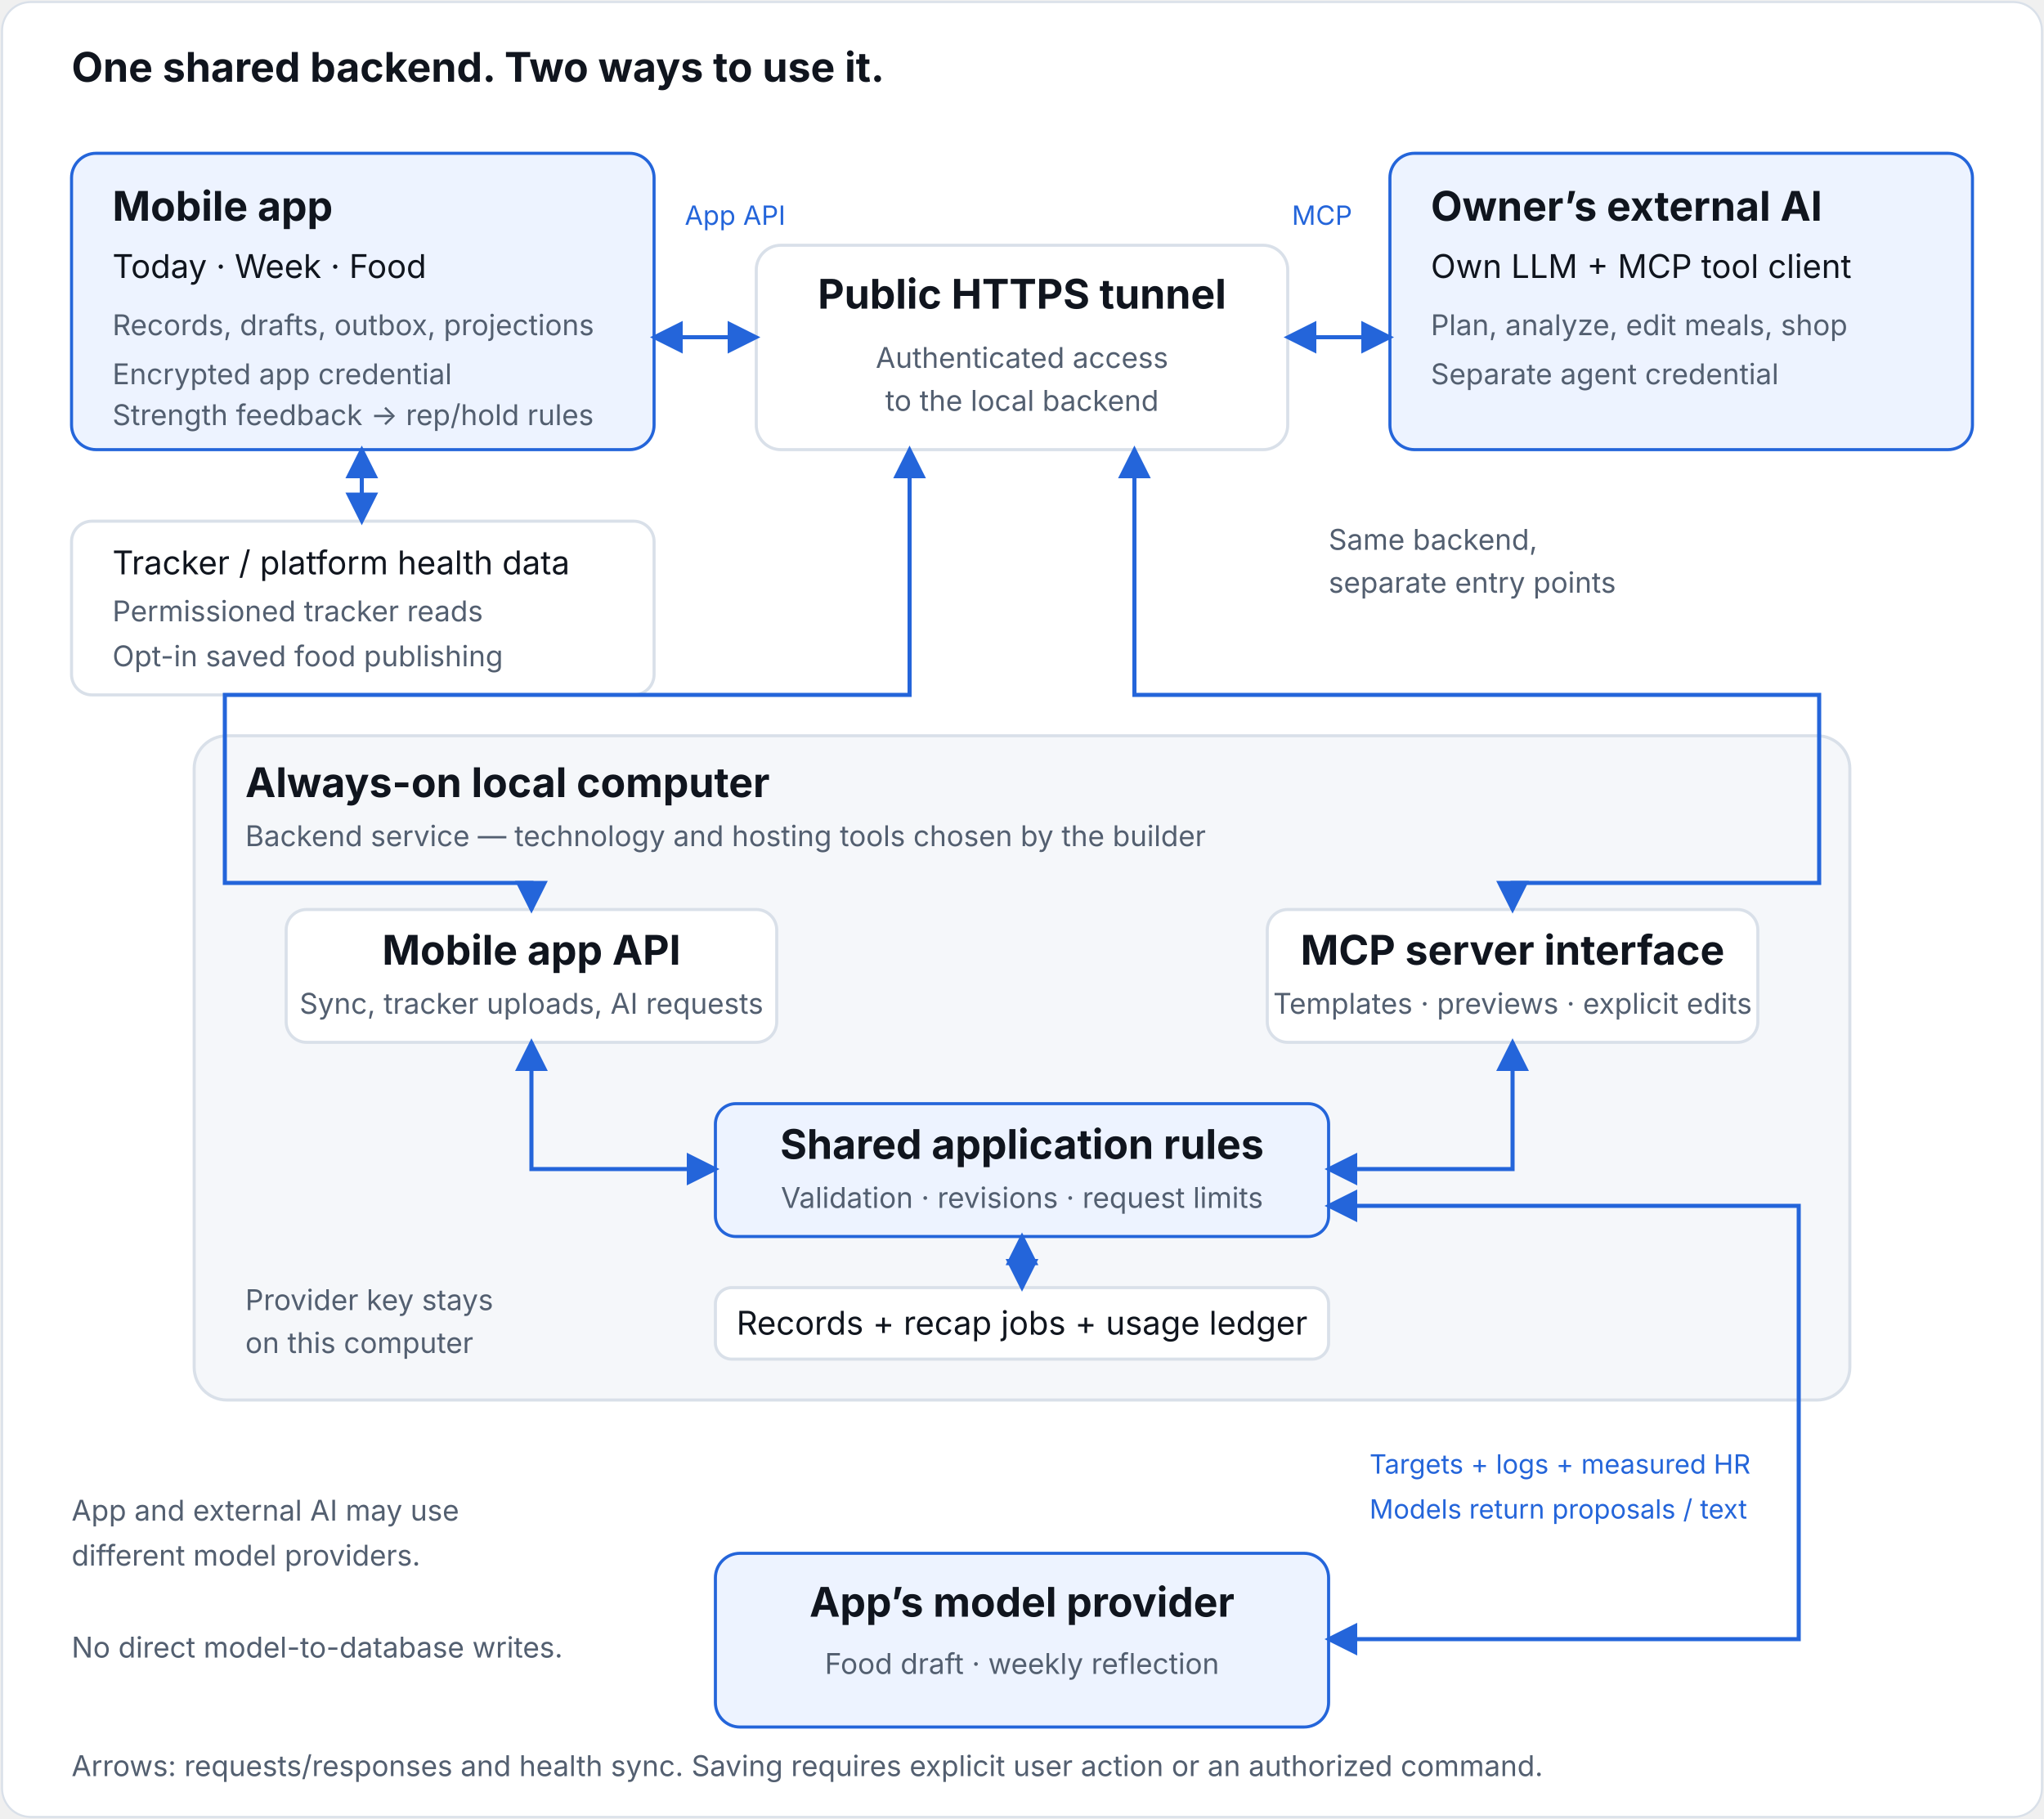
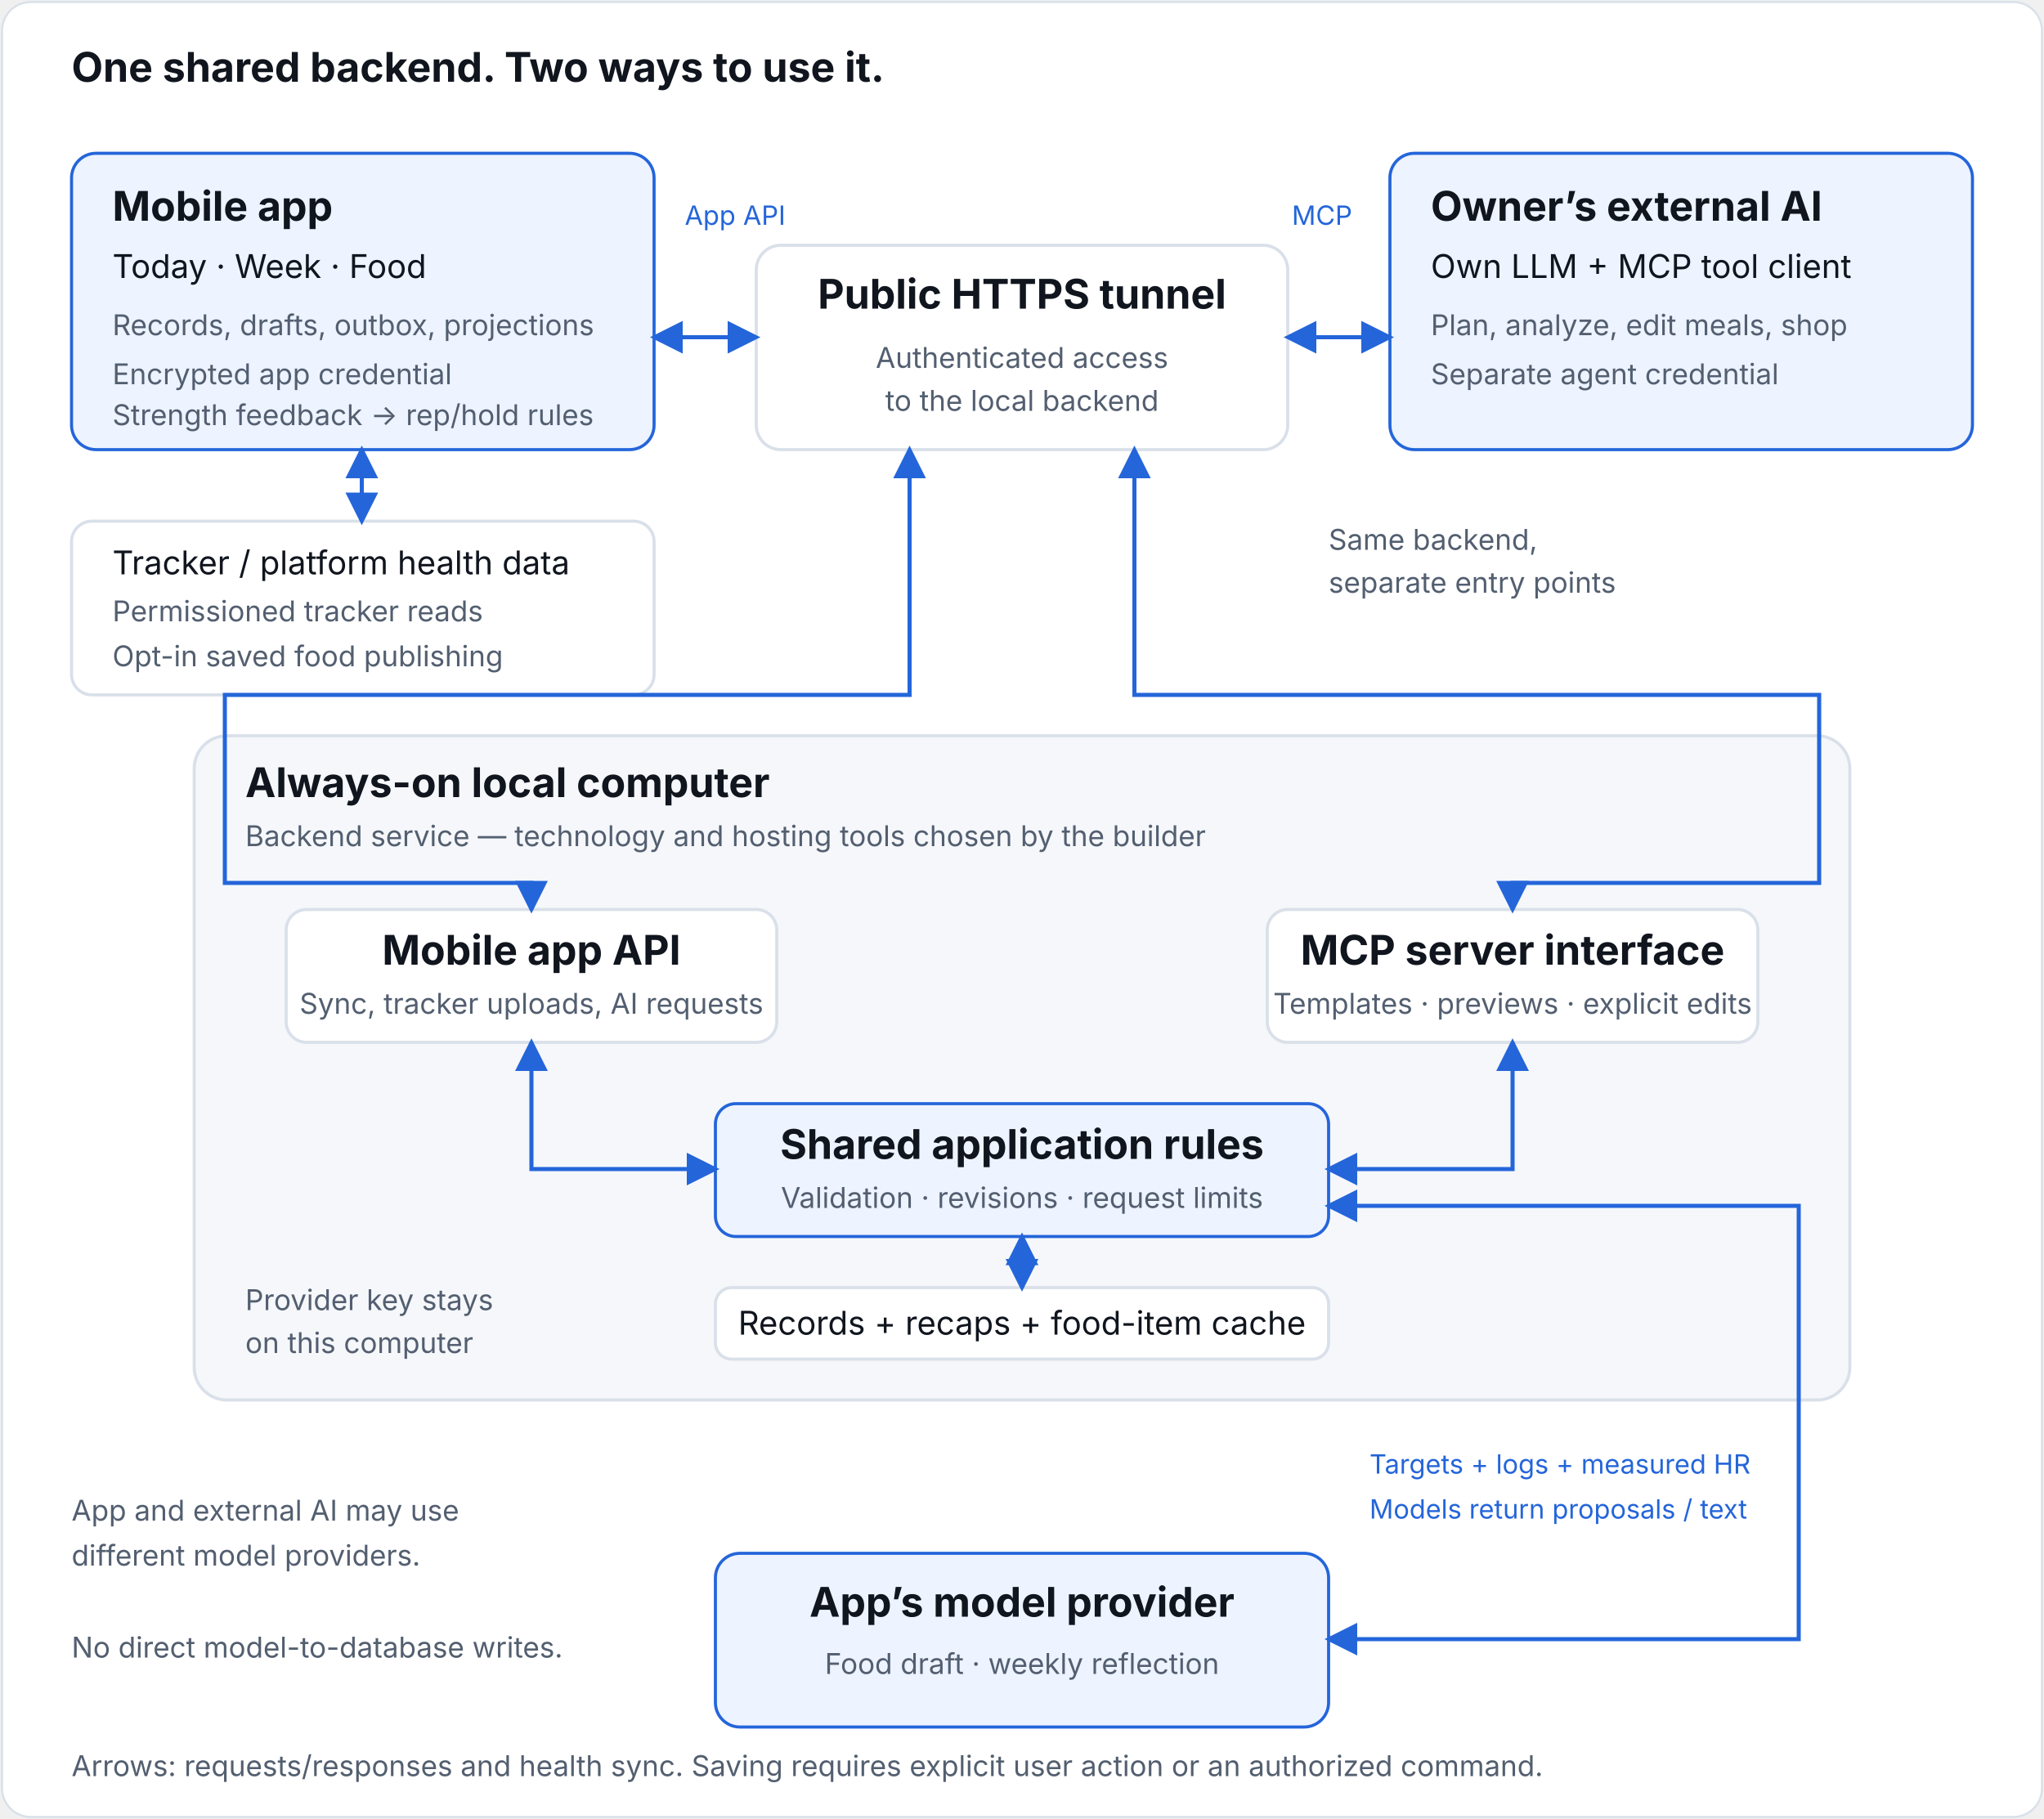
<svg xmlns="http://www.w3.org/2000/svg" viewBox="0 0 1000 890" role="img" aria-labelledby="title desc">
  <defs>
    <marker id="arrow" markerWidth="8" markerHeight="8" refX="7" refY="4" orient="auto-start-reverse">
      <path d="M0 0L8 4L0 8Z" fill="#2465da" />
    </marker>
  </defs>
  <style>text{font-family:system-ui,-apple-system,sans-serif;fill:#10151e;font-size:16px}.head{font-size:20px;font-weight:650}.small{font-size:14px;fill:#535f70}.label{font-size:13px;fill:#2465da}.box{fill:#fff;stroke:#d9e0e9;stroke-width:1.5}.blue{fill:#edf3ff;stroke:#2465da;stroke-width:1.5}.edge{fill:none;stroke:#2465da;stroke-width:2;marker-start:url(#arrow);marker-end:url(#arrow)}.one{fill:none;stroke:#2465da;stroke-width:2;marker-end:url(#arrow)}</style>
  <rect x="1" y="1" width="998" height="888" rx="14" fill="#fff" stroke="#d9e0e9" />
  <text x="35" y="40" class="head">One shared backend. Two ways to use it.</text>
  <rect x="35" y="75" width="285" height="145" rx="12" class="blue" />
  <text x="55" y="108" class="head">Mobile app</text>
  <text x="55" y="136">Today · Week · Food</text>
  <text x="55" y="164" class="small">Records, drafts, outbox, projections</text>
  <text x="55" y="188" class="small">Encrypted app credential</text>
  <text x="55" y="208" class="small">Strength feedback → rep/hold rules</text>
  <rect x="680" y="75" width="285" height="145" rx="12" class="blue" />
  <text x="700" y="108" class="head">Owner’s external AI</text>
  <text x="700" y="136">Own LLM + MCP tool client</text>
  <text x="700" y="164" class="small">Plan, analyze, edit meals, shop</text>
  <text x="700" y="188" class="small">Separate agent credential</text>
  <rect x="370" y="120" width="260" height="100" rx="12" class="box" />
  <text x="500" y="151" text-anchor="middle" class="head">Public HTTPS tunnel</text>
  <text x="500" y="180" text-anchor="middle" class="small">Authenticated access</text>
  <text x="500" y="201" text-anchor="middle" class="small">to the local backend</text>
  <path d="M320 165H370" class="edge" />
  <path d="M630 165H680" class="edge" />
  <text x="335" y="110" class="label">App API</text>
  <text x="632" y="110" class="label">MCP</text>
  <rect x="35" y="255" width="285" height="85" rx="10" class="box" />
  <text x="55" y="281">Tracker / platform health data</text>
  <text x="55" y="304" class="small">Permissioned tracker reads</text>
  <text x="55" y="326" class="small">Opt-in saved food publishing</text>
  <path d="M177 255V220" class="edge" />
  <rect x="95" y="360" width="810" height="325" rx="16" fill="#f5f7fa" stroke="#d9e0e9" stroke-width="1.5" />
  <text x="120" y="390" class="head">Always-on local computer</text>
  <text x="120" y="414" class="small">Backend service — technology and hosting tools chosen by the builder</text>
  <rect x="140" y="445" width="240" height="65" rx="10" class="box" />
  <text x="260" y="472" text-anchor="middle" class="head">Mobile app API</text>
  <text x="260" y="496" text-anchor="middle" class="small">Sync, tracker uploads, AI requests</text>
  <rect x="620" y="445" width="240" height="65" rx="10" class="box" />
  <text x="740" y="472" text-anchor="middle" class="head">MCP server interface</text>
  <text x="740" y="496" text-anchor="middle" class="small">Templates · previews · explicit edits</text>
  <path d="M445 220V340H110V432H260V445" class="edge" />
  <path d="M555 220V340H890V432H740V445" class="edge" />
  <text x="650" y="269" class="small">Same backend,</text>
  <text x="650" y="290" class="small">separate entry points</text>
  <rect x="350" y="540" width="300" height="65" rx="10" class="blue" />
  <text x="500" y="567" text-anchor="middle" class="head">Shared application rules</text>
  <text x="500" y="591" text-anchor="middle" class="small">Validation · revisions · request limits</text>
  <path d="M260 510V572H350" class="edge" />
  <path d="M740 510V572H650" class="edge" />
  <rect x="350" y="630" width="300" height="35" rx="8" class="box" />
-   <text x="500" y="653" text-anchor="middle">Records + recap jobs + usage ledger</text>
+   <text x="500" y="653" text-anchor="middle">Records + recaps + food-item cache</text>
  <path d="M500 605V630" class="edge" />
  <text x="120" y="641" class="small">Provider key stays</text>
  <text x="120" y="662" class="small">on this computer</text>
  <rect x="350" y="760" width="300" height="85" rx="12" class="blue" />
  <text x="500" y="791" text-anchor="middle" class="head">App’s model provider</text>
  <text x="500" y="819" text-anchor="middle" class="small">Food draft · weekly reflection</text>
  <path d="M650 590H880V802H650" class="edge" />
  <text x="670" y="721" class="label">Targets + logs + measured HR</text>
  <text x="670" y="743" class="label">Models return proposals / text</text>
  <text x="35" y="744" class="small">App and external AI may use</text>
  <text x="35" y="766" class="small">different model providers.</text>
  <text x="35" y="811" class="small">No direct model-to-database writes.</text>
  <text x="35" y="869" class="small">Arrows: requests/responses and health sync. Saving requires explicit user action or an authorized command.</text>
</svg>
